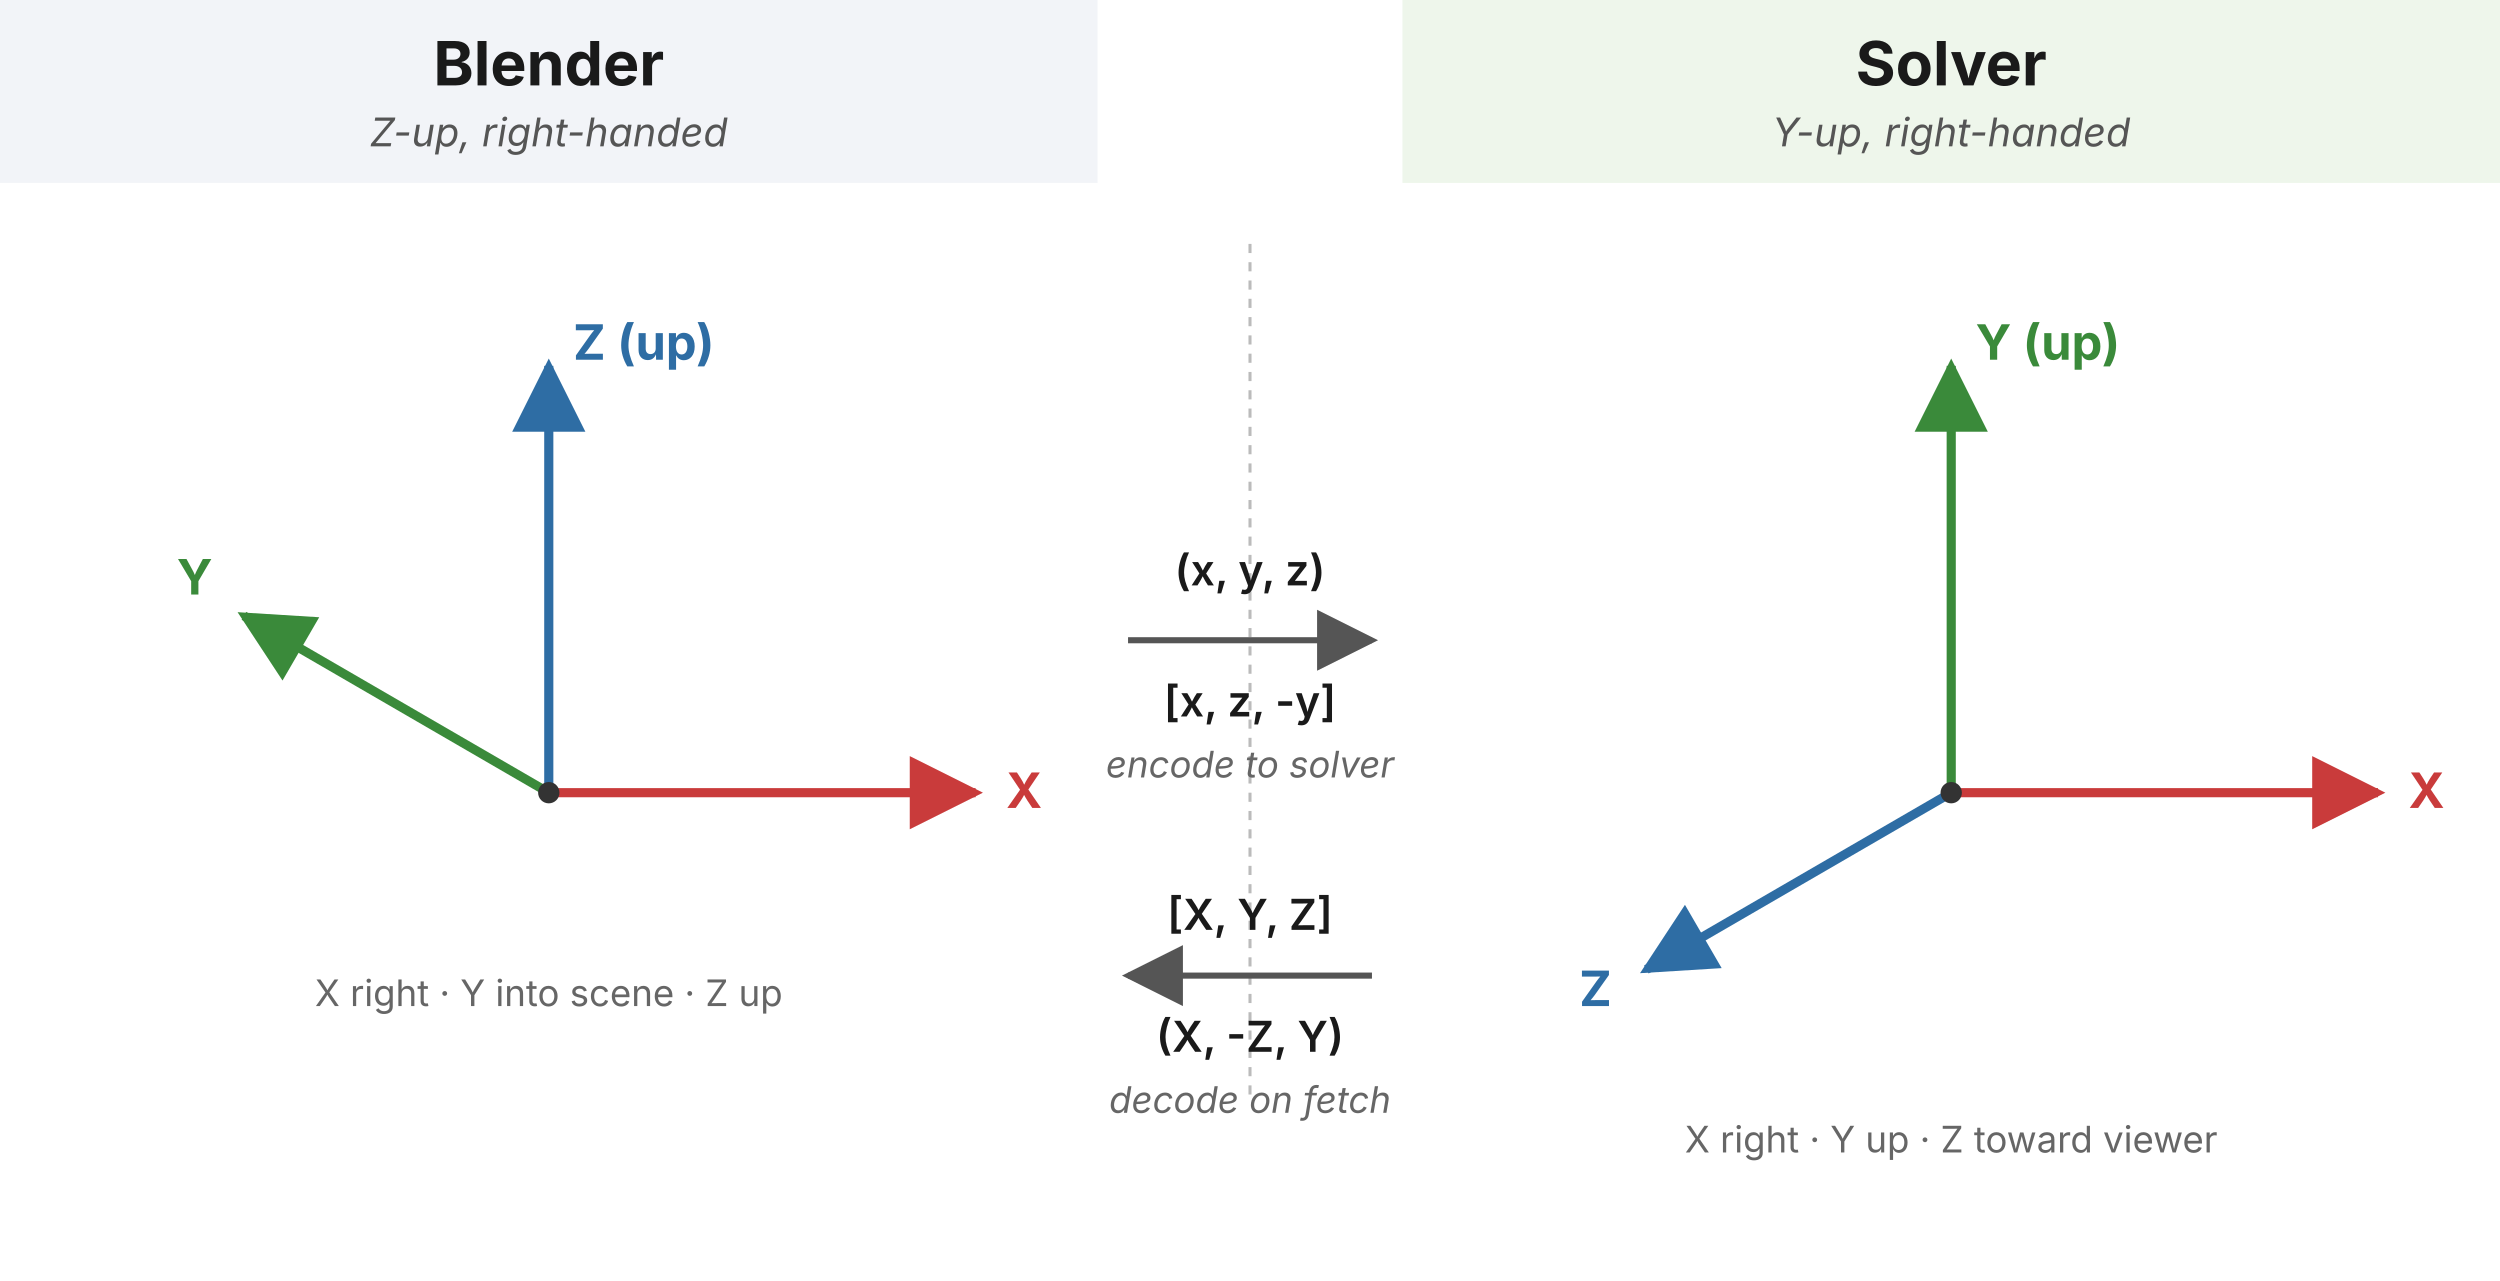
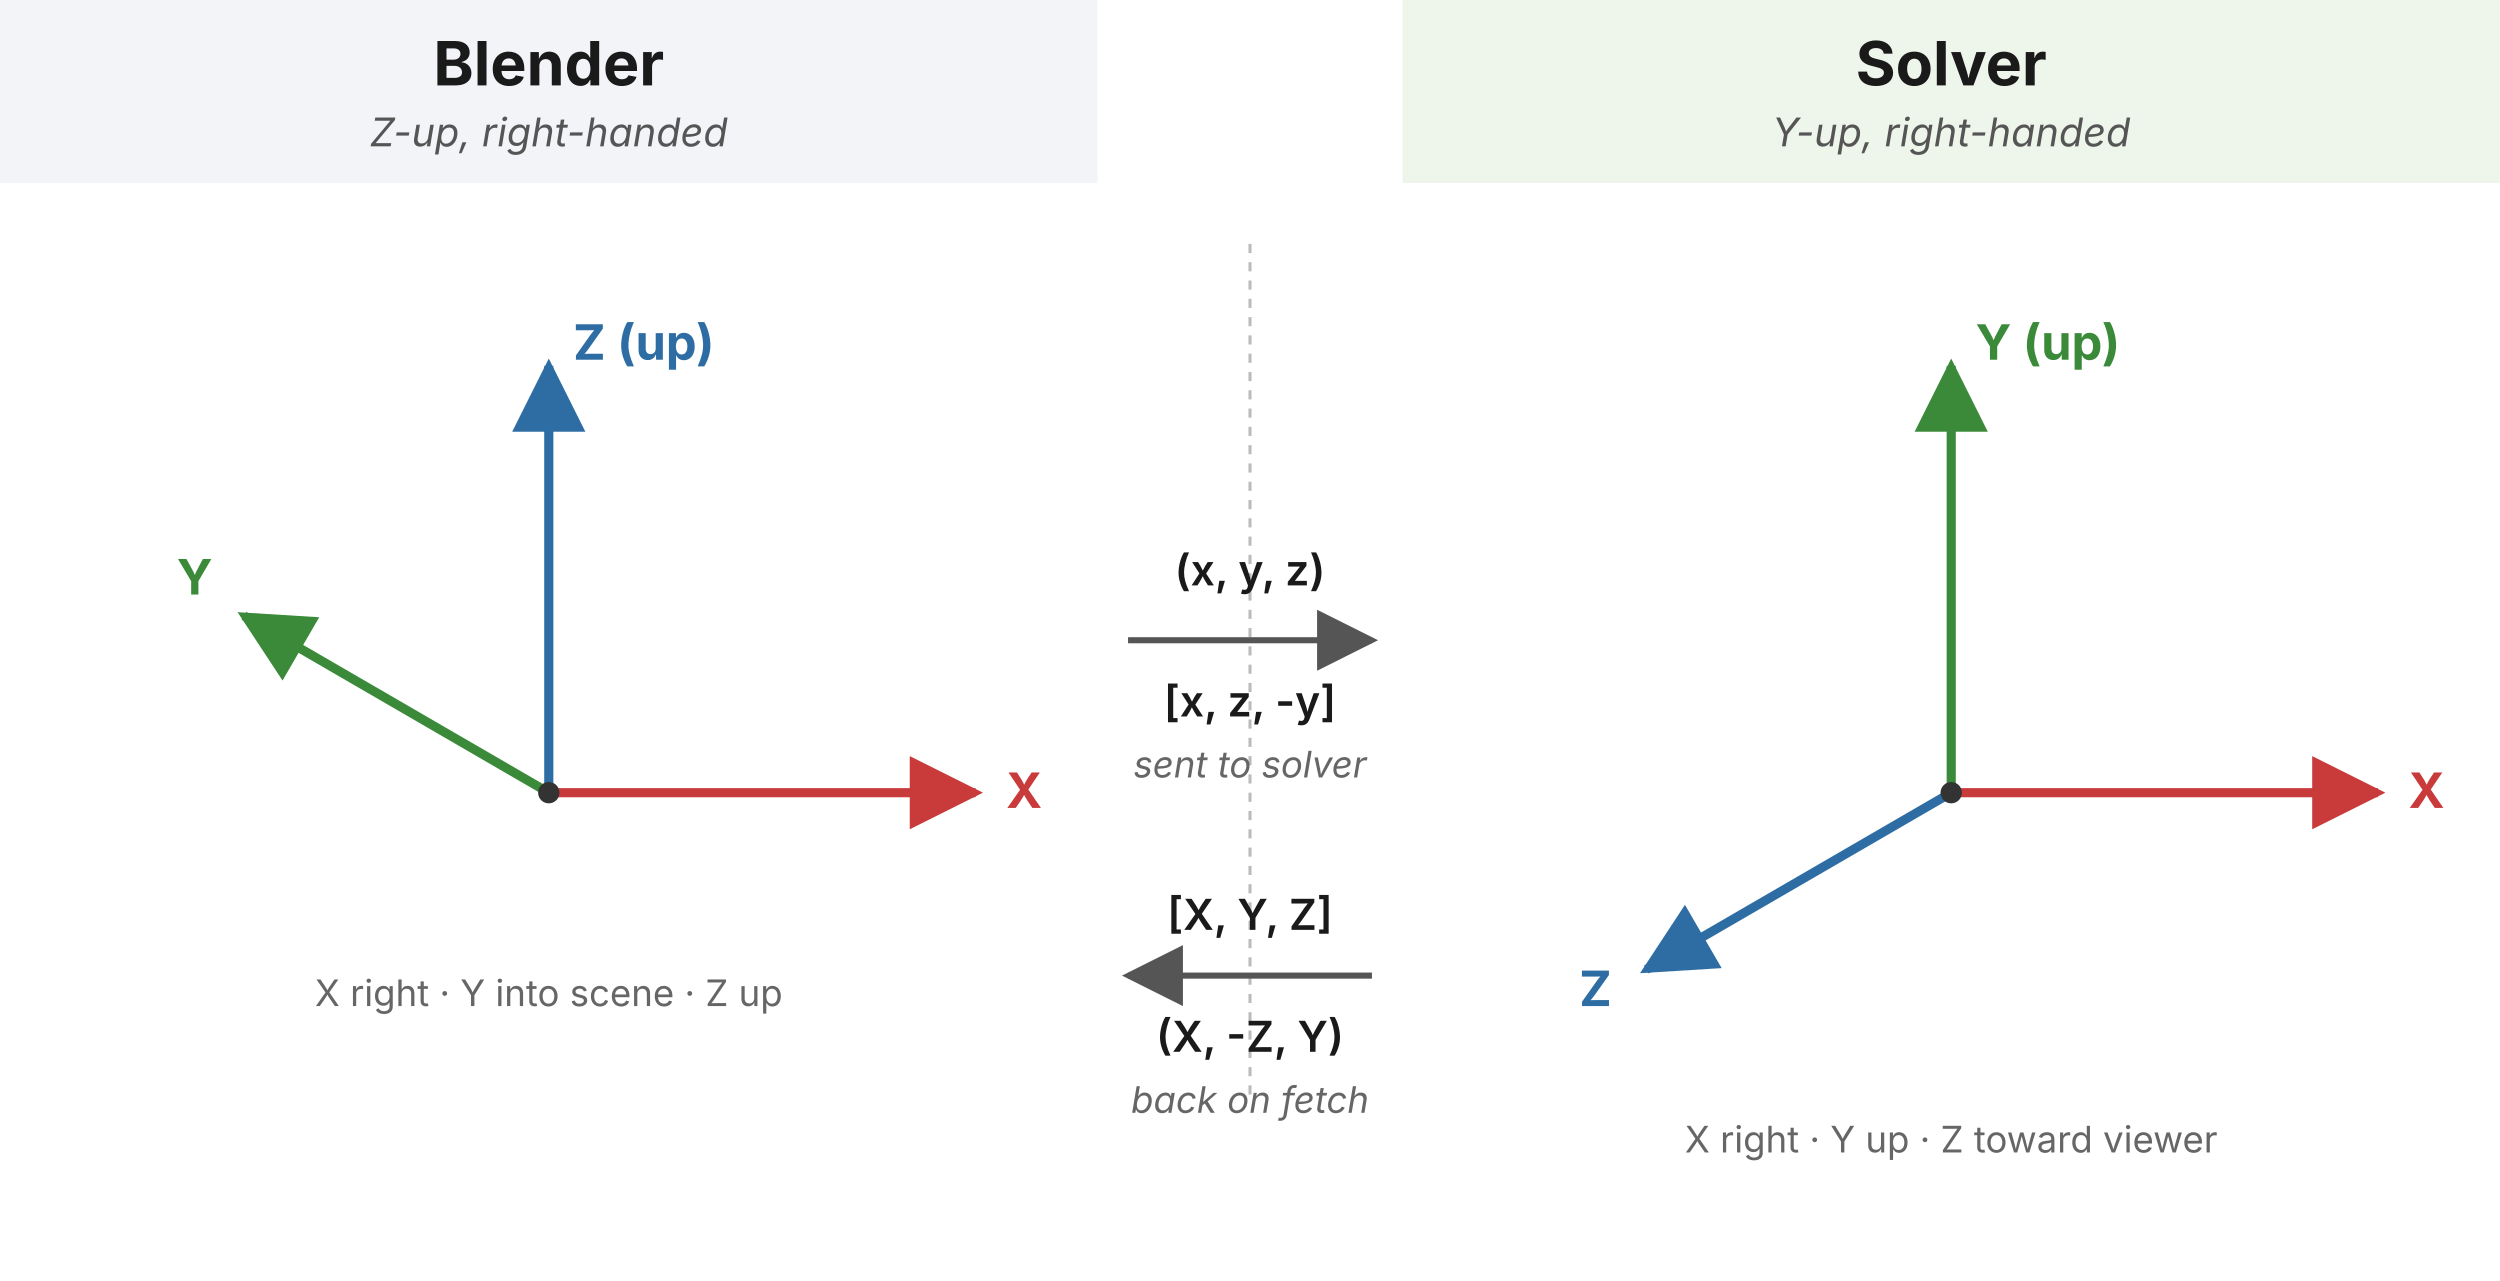
<svg xmlns="http://www.w3.org/2000/svg" viewBox="0 0 820 420" role="img" aria-label="Blender Z-up vs solver Y-up coordinate conversion">
  <defs>
    <marker id="arrow-x" viewBox="0 0 10 10" refX="9" refY="5" markerWidth="8" markerHeight="8" orient="auto-start-reverse">
      <path d="M 0 0 L 10 5 L 0 10 z" fill="#c93b3b" />
    </marker>
    <marker id="arrow-y" viewBox="0 0 10 10" refX="9" refY="5" markerWidth="8" markerHeight="8" orient="auto-start-reverse">
      <path d="M 0 0 L 10 5 L 0 10 z" fill="#3a8a3a" />
    </marker>
    <marker id="arrow-z" viewBox="0 0 10 10" refX="9" refY="5" markerWidth="8" markerHeight="8" orient="auto-start-reverse">
      <path d="M 0 0 L 10 5 L 0 10 z" fill="#2e6da4" />
    </marker>
    <marker id="arrow-map" viewBox="0 0 10 10" refX="9" refY="5" markerWidth="10" markerHeight="10" orient="auto-start-reverse">
      <path d="M 0 0 L 10 5 L 0 10 z" fill="#555" />
    </marker>
  </defs>
  <style>
    .title   { font: 700 20px -apple-system, BlinkMacSystemFont, "Segoe UI", sans-serif; fill: #1a1a1a; }
    .subtitle{ font: italic 13px -apple-system, BlinkMacSystemFont, "Segoe UI", sans-serif; fill: #555; }
    .axisx   { stroke: #c93b3b; stroke-width: 3; fill: none; }
    .axisy   { stroke: #3a8a3a; stroke-width: 3; fill: none; }
    .axisz   { stroke: #2e6da4; stroke-width: 3; fill: none; }
    .lbl-x   { font: 700 16px -apple-system, sans-serif; fill: #c93b3b; }
    .lbl-y   { font: 700 16px -apple-system, sans-serif; fill: #3a8a3a; }
    .lbl-z   { font: 700 16px -apple-system, sans-serif; fill: #2e6da4; }
    .note    { font: 12px -apple-system, sans-serif; fill: #666; }
    .origin  { fill: #333; }
    .hdr-bg-b { fill: #f2f4f8; }
    .hdr-bg-s { fill: #eef6eb; }
    .divider { stroke: #bbb; stroke-width: 1; stroke-dasharray: 3 3; }
    .map     { stroke: #555; stroke-width: 2; fill: none; }
    .map-tx  { font: 600 14px -apple-system, "Menlo", monospace; fill: #1a1a1a; }
    .map-nt  { font: italic 12px -apple-system, sans-serif; fill: #666; }
  </style>
  <rect x="0" y="0" width="360" height="60" class="hdr-bg-b" />
  <rect x="460" y="0" width="360" height="60" class="hdr-bg-s" />
  <text x="180" y="28" text-anchor="middle" class="title">Blender</text>
  <text x="180" y="48" text-anchor="middle" class="subtitle">Z-up, right-handed</text>
  <text x="640" y="28" text-anchor="middle" class="title">Solver</text>
  <text x="640" y="48" text-anchor="middle" class="subtitle">Y-up, right-handed</text>
  <line x1="180" y1="260" x2="320" y2="260" class="axisx" marker-end="url(#arrow-x)" />
  <text x="330" y="265" class="lbl-x">X</text>
  <line x1="180" y1="260" x2="80" y2="202" class="axisy" marker-end="url(#arrow-y)" />
  <text x="58" y="195" class="lbl-y">Y</text>
  <line x1="180" y1="260" x2="180" y2="120" class="axisz" marker-end="url(#arrow-z)" />
  <text x="188" y="118" class="lbl-z">Z (up)</text>
  <circle cx="180" cy="260" r="3.5" class="origin" />
  <text x="180" y="330" text-anchor="middle" class="note">X right · Y into scene · Z up</text>
  <line x1="410" y1="80" x2="410" y2="360" class="divider" />
  <line x1="370" y1="210" x2="450" y2="210" class="map" marker-end="url(#arrow-map)" />
  <text x="410" y="192" text-anchor="middle" class="map-tx">(x, y, z)</text>
  <text x="410" y="235" text-anchor="middle" class="map-tx">[x, z, -y]</text>
-   <text x="410" y="255" text-anchor="middle" class="map-nt">encode to solver</text>
+   <text x="410" y="255" text-anchor="middle" class="map-nt">sent to solver</text>
  <line x1="450" y1="320" x2="370" y2="320" class="map" marker-end="url(#arrow-map)" />
  <text x="410" y="305" text-anchor="middle" class="map-tx">[X, Y, Z]</text>
  <text x="410" y="345" text-anchor="middle" class="map-tx">(X, -Z, Y)</text>
-   <text x="410" y="365" text-anchor="middle" class="map-nt">decode on fetch</text>
+   <text x="410" y="365" text-anchor="middle" class="map-nt">back on fetch</text>
  <line x1="640" y1="260" x2="780" y2="260" class="axisx" marker-end="url(#arrow-x)" />
  <text x="790" y="265" class="lbl-x">X</text>
  <line x1="640" y1="260" x2="640" y2="120" class="axisy" marker-end="url(#arrow-y)" />
  <text x="648" y="118" class="lbl-y">Y (up)</text>
  <line x1="640" y1="260" x2="540" y2="318" class="axisz" marker-end="url(#arrow-z)" />
  <text x="518" y="330" class="lbl-z">Z</text>
  <circle cx="640" cy="260" r="3.5" class="origin" />
  <text x="640" y="378" text-anchor="middle" class="note">X right · Y up · Z toward viewer</text>
</svg>
